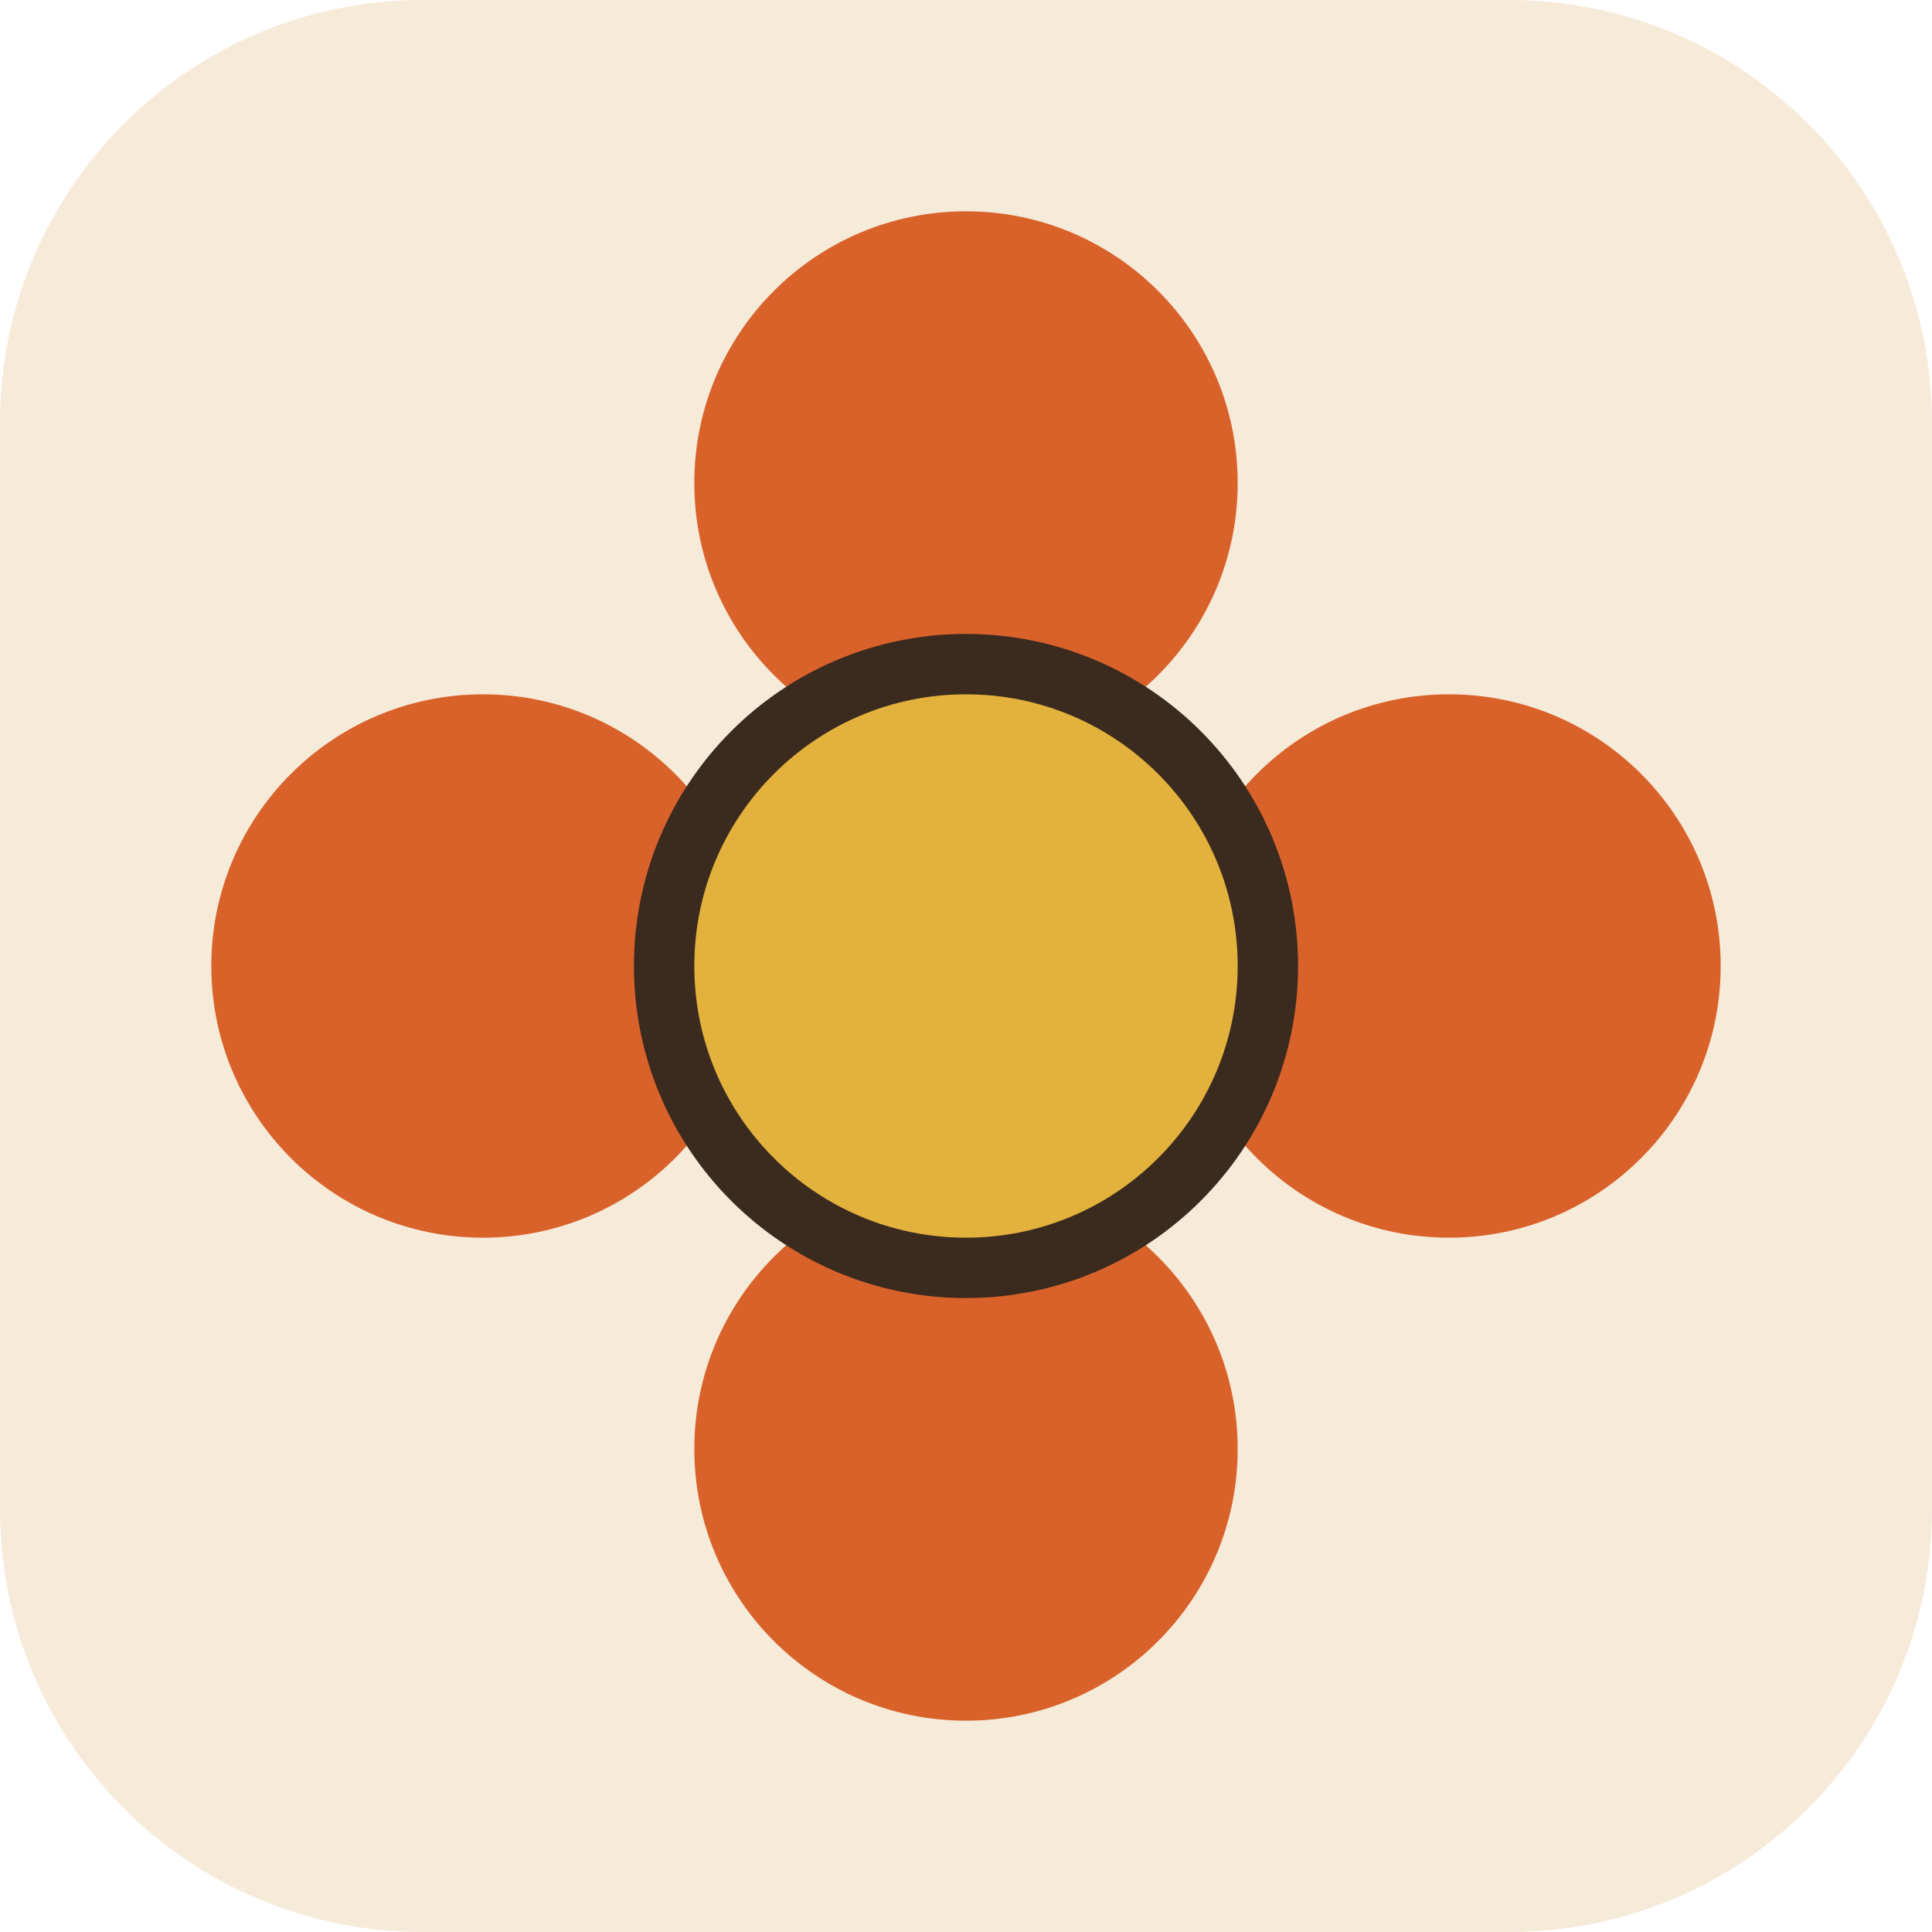
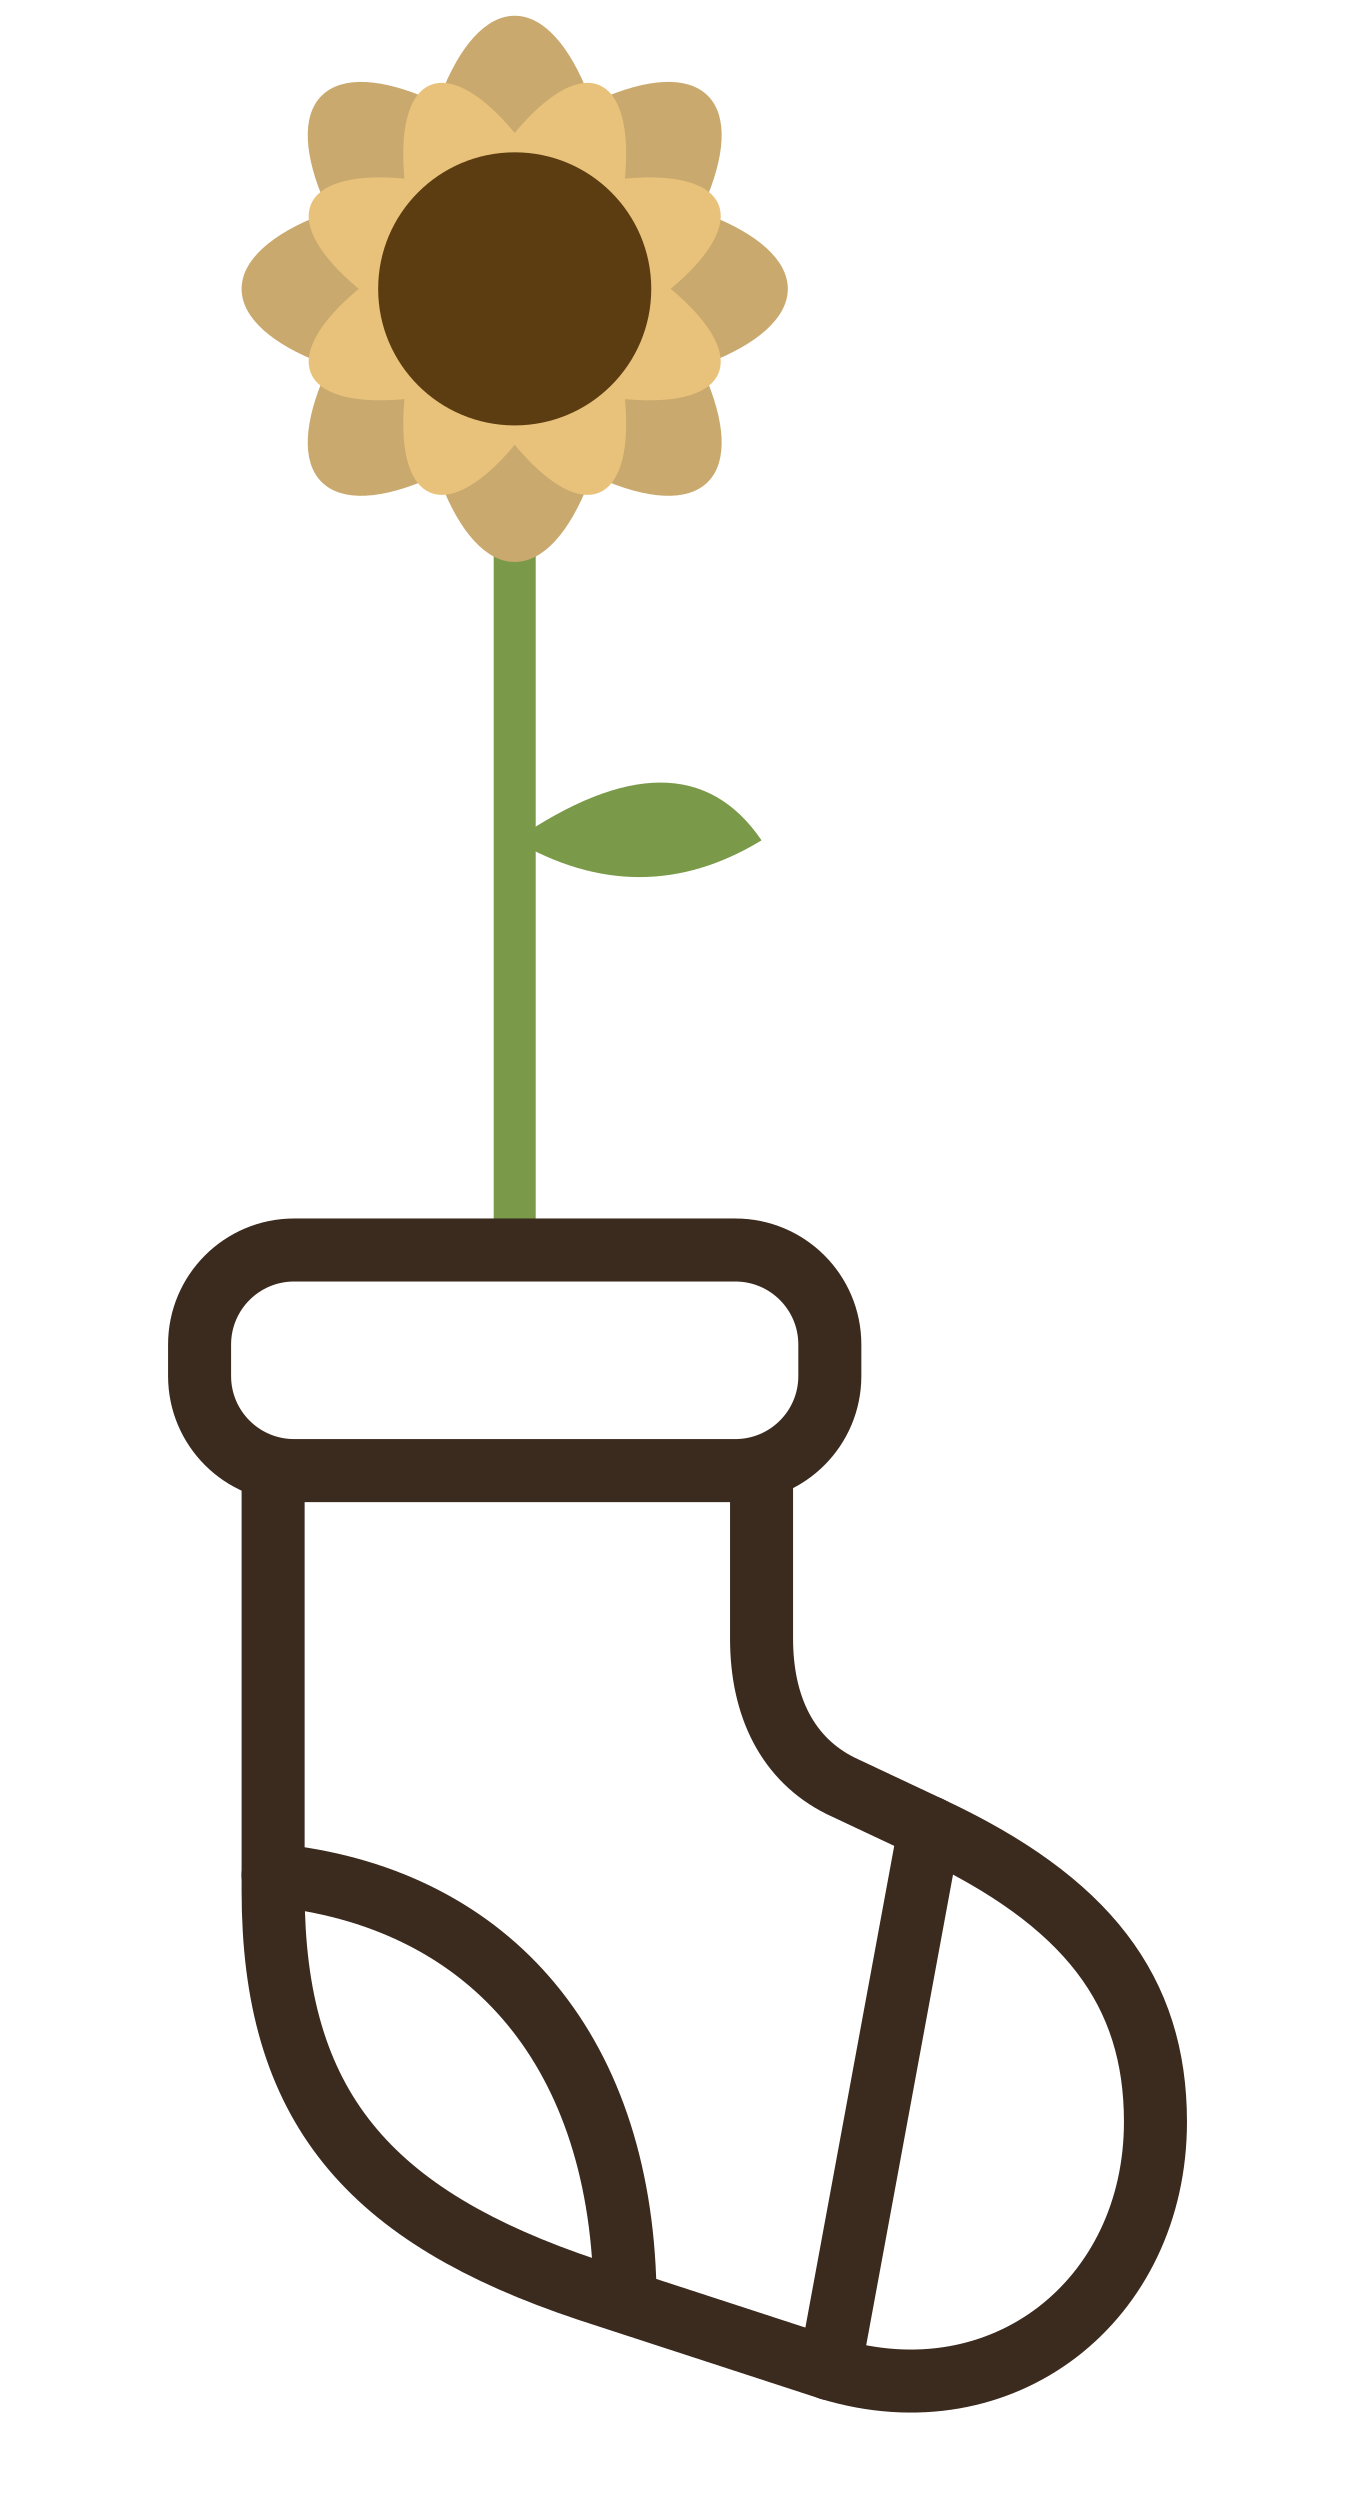
- <svg xmlns="http://www.w3.org/2000/svg" viewBox="0 0 64 64" width="64" height="64">
-   <rect width="64" height="64" rx="14" fill="#f6ead9" />
-   <g fill="#d9622b">
-     <circle cx="32" cy="16" r="9" />
-     <circle cx="32" cy="48" r="9" />
-     <circle cx="16" cy="32" r="9" />
-     <circle cx="48" cy="32" r="9" />
-   </g>
-   <circle cx="32" cy="32" r="10" fill="#e3b23c" stroke="#3b2a1e" stroke-width="2" />
+ <svg xmlns="http://www.w3.org/2000/svg" viewBox="0 -220 256 476" fill="none" aria-hidden="true">
+   <line x1="98" y1="-130" x2="98" y2="18" stroke="#7A9A4A" stroke-width="8" stroke-linecap="round" />
+   <path d="M98 -60 Q130 -82 145 -60 Q122 -46 98 -60 Z" fill="#7A9A4A" />
+   <ellipse cx="98" cy="-165" rx="20" ry="52" fill="#C9A96E" transform="rotate(0 98 -165)" />
+   <ellipse cx="98" cy="-165" rx="20" ry="52" fill="#C9A96E" transform="rotate(45 98 -165)" />
+   <ellipse cx="98" cy="-165" rx="20" ry="52" fill="#C9A96E" transform="rotate(90 98 -165)" />
+   <ellipse cx="98" cy="-165" rx="20" ry="52" fill="#C9A96E" transform="rotate(135 98 -165)" />
+   <ellipse cx="98" cy="-165" rx="15" ry="42" fill="#E8C27A" transform="rotate(22.5 98 -165)" />
+   <ellipse cx="98" cy="-165" rx="15" ry="42" fill="#E8C27A" transform="rotate(67.5 98 -165)" />
+   <ellipse cx="98" cy="-165" rx="15" ry="42" fill="#E8C27A" transform="rotate(112.5 98 -165)" />
+   <ellipse cx="98" cy="-165" rx="15" ry="42" fill="#E8C27A" transform="rotate(157.5 98 -165)" />
+   <circle cx="98" cy="-165" r="26" fill="#5C3D11" />
+   <rect x="38" y="18" width="120" height="42" rx="18" stroke="#3b2a1e" stroke-width="12" />
+   <path d="       M52 60       V140       C52 181 70 202 112 216       L158 231       C191 241 220 218 220 184       C220 159 207 142 177 128       L160 120       C150 115 145 105 145 92       V60     " stroke="#3b2a1e" stroke-width="12" stroke-linecap="round" stroke-linejoin="round" />
+   <path d="M52 137 C92 141 118 169 119 216" stroke="#3b2a1e" stroke-width="12" stroke-linecap="round" />
+   <path d="M177 128 L158 231" stroke="#3b2a1e" stroke-width="12" stroke-linecap="round" />
</svg>
